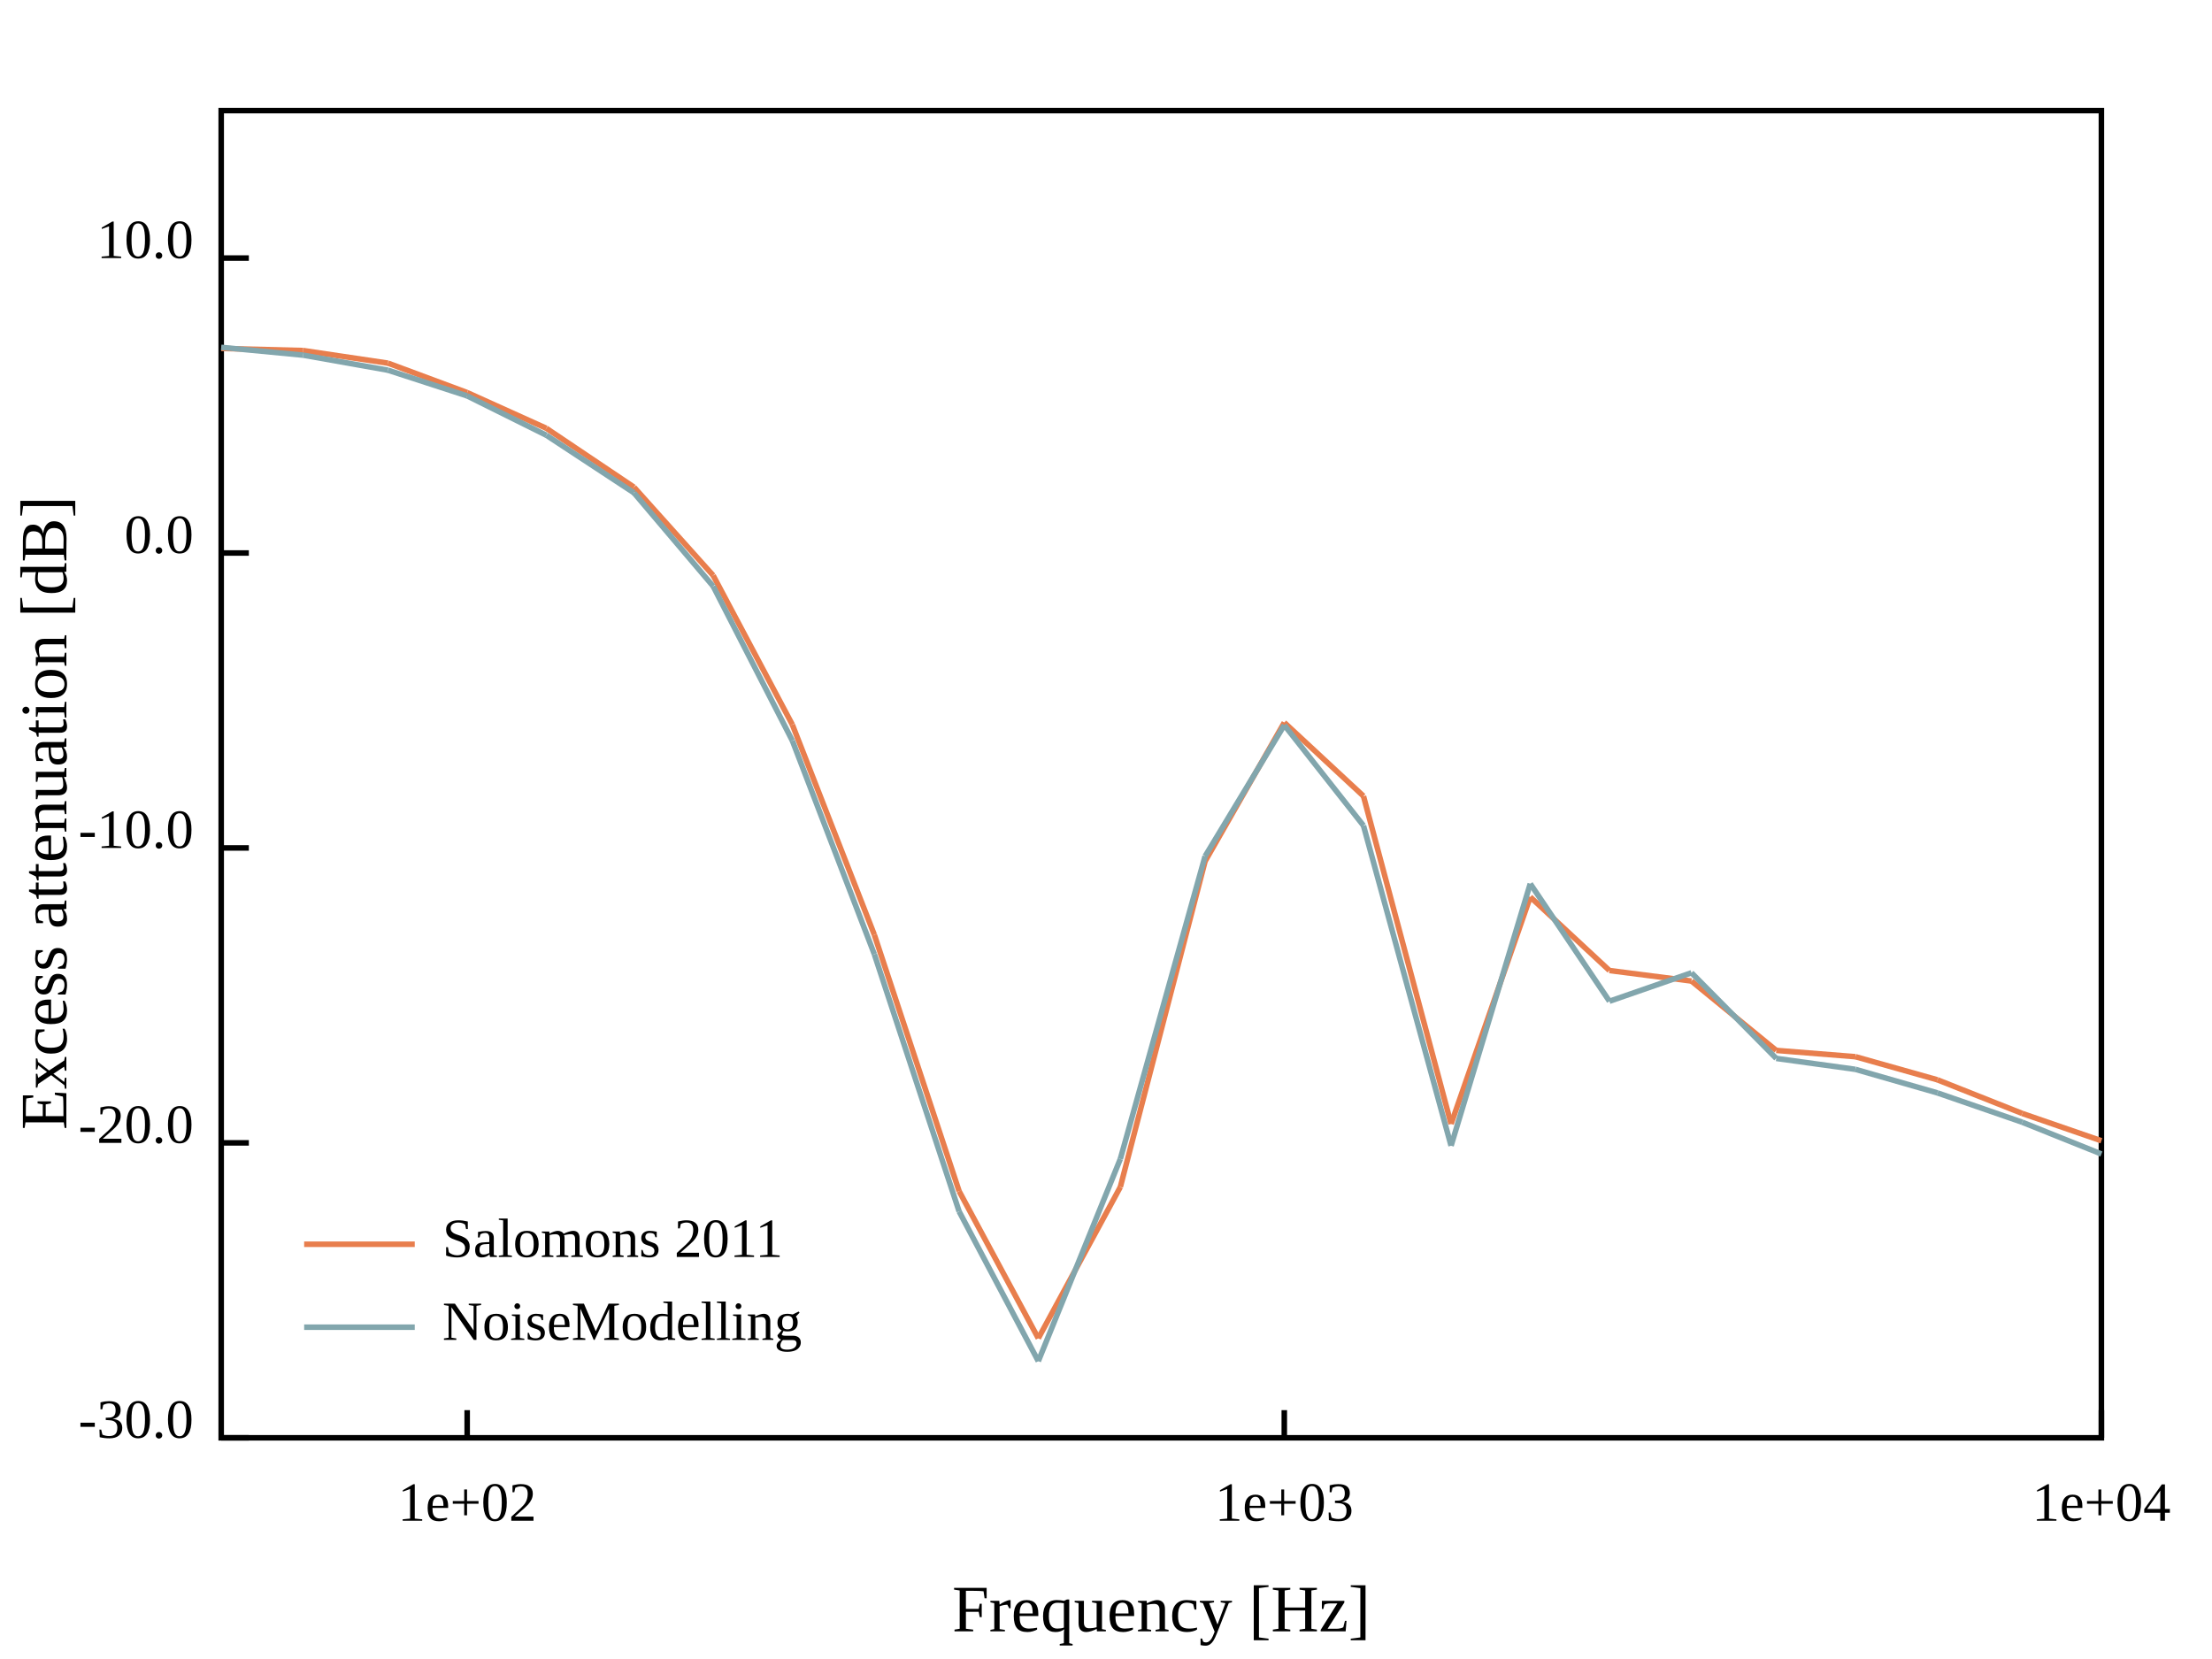
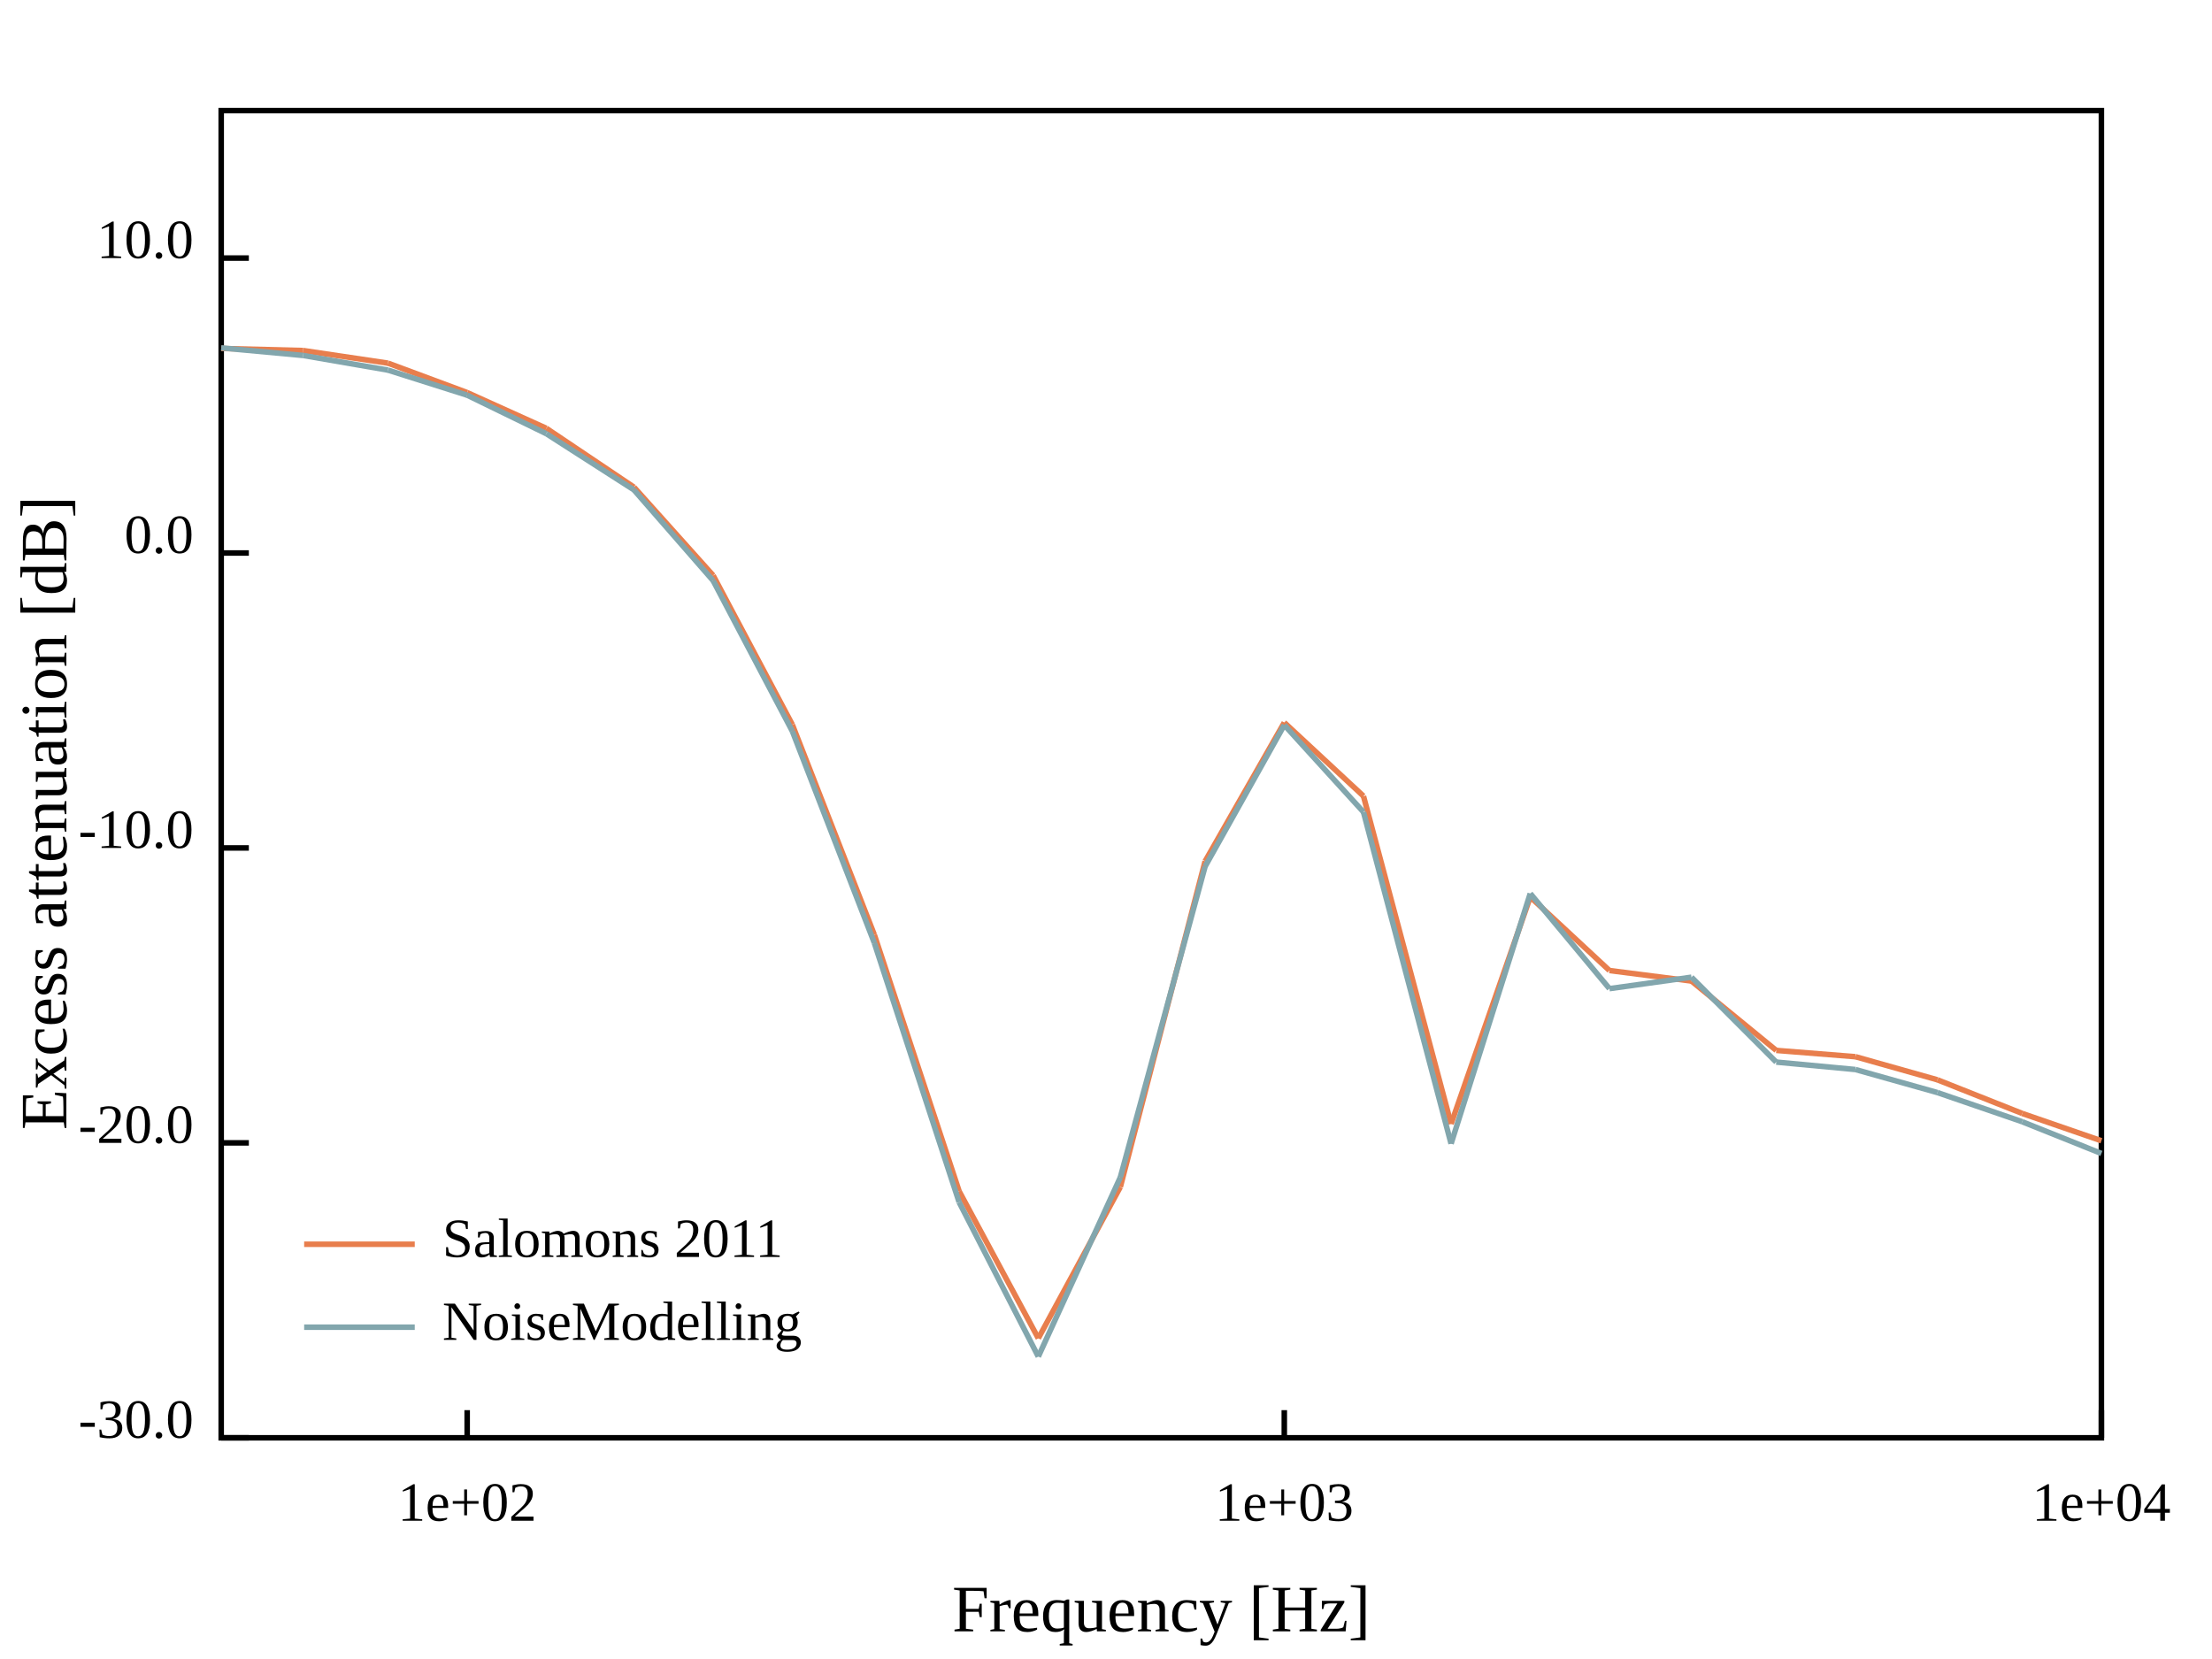
<svg xmlns="http://www.w3.org/2000/svg" height="300" width="400">
  <rect width="400" height="300" x="0" y="0" style="fill:white; stroke:none" />
  <rect width="340" height="240" x="40" y="20" style="fill:none; stroke-width:1;stroke:black" />
  <line x1="40" y1="260" x2="45" y2="260" style="fill:none; stroke-width:1; stroke:black" />
  <text x="35" y="260" text-anchor="end" style="stroke:none; fill:black; font-size:smaller">-30.0</text>
  <line x1="40" y1="206.667" x2="45" y2="206.667" style="fill:none; stroke-width:1; stroke:black" />
  <text x="35" y="206.667" text-anchor="end" style="stroke:none; fill:black; font-size:smaller">-20.0</text>
  <line x1="40" y1="153.333" x2="45" y2="153.333" style="fill:none; stroke-width:1; stroke:black" />
  <text x="35" y="153.333" text-anchor="end" style="stroke:none; fill:black; font-size:smaller">-10.0</text>
  <line x1="40" y1="100" x2="45" y2="100" style="fill:none; stroke-width:1; stroke:black" />
  <text x="35" y="100" text-anchor="end" style="stroke:none; fill:black; font-size:smaller">0.0</text>
  <line x1="40" y1="46.667" x2="45" y2="46.667" style="fill:none; stroke-width:1; stroke:black" />
  <text x="35" y="46.667" text-anchor="end" style="stroke:none; fill:black; font-size:smaller">10.0</text>
  <line x1="84.48" y1="260" x2="84.48" y2="255" style="fill:none; stroke-width:1; stroke:black" />
  <text x="84.48" y="275" text-anchor="middle" style="stroke:none; fill:black; font-size:smaller">1e+02</text>
  <line x1="232.24" y1="260" x2="232.24" y2="255" style="fill:none; stroke-width:1; stroke:black" />
  <text x="232.24" y="275" text-anchor="middle" style="stroke:none; fill:black; font-size:smaller">1e+03</text>
  <line x1="380" y1="260" x2="380" y2="255" style="fill:none; stroke-width:1; stroke:black" />
  <text x="380" y="275" text-anchor="middle" style="stroke:none; fill:black; font-size:smaller">1e+04</text>
  <line x1="40" y1="63.009" x2="54.831" y2="63.389" style="fill:none; stroke-width:1; stroke:rgb(232,126,77)" />
  <line x1="54.831" y1="63.389" x2="70.161" y2="65.669" style="fill:none; stroke-width:1; stroke:rgb(232,126,77)" />
  <line x1="70.161" y1="65.669" x2="84.48" y2="70.99" style="fill:none; stroke-width:1; stroke:rgb(232,126,77)" />
  <line x1="84.48" y1="70.99" x2="98.8" y2="77.451" style="fill:none; stroke-width:1; stroke:rgb(232,126,77)" />
  <line x1="98.8" y1="77.451" x2="114.641" y2="88.092" style="fill:none; stroke-width:1; stroke:rgb(232,126,77)" />
  <line x1="114.641" y1="88.092" x2="128.96" y2="104.054" style="fill:none; stroke-width:1; stroke:rgb(232,126,77)" />
  <line x1="128.96" y1="104.054" x2="143.28" y2="131.037" style="fill:none; stroke-width:1; stroke:rgb(232,126,77)" />
  <line x1="143.28" y1="131.037" x2="158.11" y2="169.042" style="fill:none; stroke-width:1; stroke:rgb(232,126,77)" />
  <line x1="158.11" y1="169.042" x2="173.441" y2="215.408" style="fill:none; stroke-width:1; stroke:rgb(232,126,77)" />
  <line x1="173.441" y1="215.408" x2="187.76" y2="242.011" style="fill:none; stroke-width:1; stroke:rgb(232,126,77)" />
  <line x1="187.76" y1="242.011" x2="202.591" y2="214.648" style="fill:none; stroke-width:1; stroke:rgb(232,126,77)" />
  <line x1="202.591" y1="214.648" x2="217.921" y2="155.74" style="fill:none; stroke-width:1; stroke:rgb(232,126,77)" />
  <line x1="217.921" y1="155.74" x2="232.24" y2="130.657" style="fill:none; stroke-width:1; stroke:rgb(232,126,77)" />
  <line x1="232.24" y1="130.657" x2="246.559" y2="143.959" style="fill:none; stroke-width:1; stroke:rgb(232,126,77)" />
  <line x1="246.559" y1="143.959" x2="262.401" y2="203.246" style="fill:none; stroke-width:1; stroke:rgb(232,126,77)" />
  <line x1="262.401" y1="203.246" x2="276.72" y2="162.201" style="fill:none; stroke-width:1; stroke:rgb(232,126,77)" />
  <line x1="276.72" y1="162.201" x2="291.04" y2="175.503" style="fill:none; stroke-width:1; stroke:rgb(232,126,77)" />
  <line x1="291.04" y1="175.503" x2="305.87" y2="177.403" style="fill:none; stroke-width:1; stroke:rgb(232,126,77)" />
  <line x1="305.87" y1="177.403" x2="321.2" y2="189.945" style="fill:none; stroke-width:1; stroke:rgb(232,126,77)" />
  <line x1="321.2" y1="189.945" x2="335.52" y2="191.085" style="fill:none; stroke-width:1; stroke:rgb(232,126,77)" />
  <line x1="335.52" y1="191.085" x2="350.351" y2="195.265" style="fill:none; stroke-width:1; stroke:rgb(232,126,77)" />
  <line x1="350.351" y1="195.265" x2="365.681" y2="201.346" style="fill:none; stroke-width:1; stroke:rgb(232,126,77)" />
  <line x1="365.681" y1="201.346" x2="380" y2="206.287" style="fill:none; stroke-width:1; stroke:rgb(232,126,77)" />
-   <line x1="40" y1="62.807" x2="54.831" y2="64.224" style="fill:none; stroke-width:1; stroke:rgb(130,166,173)" />
-   <line x1="54.831" y1="64.224" x2="70.161" y2="66.943" style="fill:none; stroke-width:1; stroke:rgb(130,166,173)" />
-   <line x1="70.161" y1="66.943" x2="84.48" y2="71.593" style="fill:none; stroke-width:1; stroke:rgb(130,166,173)" />
-   <line x1="84.48" y1="71.593" x2="98.8" y2="78.707" style="fill:none; stroke-width:1; stroke:rgb(130,166,173)" />
-   <line x1="98.8" y1="78.707" x2="114.641" y2="89.121" style="fill:none; stroke-width:1; stroke:rgb(130,166,173)" />
-   <line x1="114.641" y1="89.121" x2="128.96" y2="106.008" style="fill:none; stroke-width:1; stroke:rgb(130,166,173)" />
-   <line x1="128.96" y1="106.008" x2="143.28" y2="133.934" style="fill:none; stroke-width:1; stroke:rgb(130,166,173)" />
-   <line x1="143.28" y1="133.934" x2="158.11" y2="172.56" style="fill:none; stroke-width:1; stroke:rgb(130,166,173)" />
-   <line x1="158.11" y1="172.56" x2="173.441" y2="219.074" style="fill:none; stroke-width:1; stroke:rgb(130,166,173)" />
-   <line x1="173.441" y1="219.074" x2="187.76" y2="246.149" style="fill:none; stroke-width:1; stroke:rgb(130,166,173)" />
-   <line x1="187.76" y1="246.149" x2="202.591" y2="209.575" style="fill:none; stroke-width:1; stroke:rgb(130,166,173)" />
-   <line x1="202.591" y1="209.575" x2="217.921" y2="154.823" style="fill:none; stroke-width:1; stroke:rgb(130,166,173)" />
-   <line x1="217.921" y1="154.823" x2="232.24" y2="131.126" style="fill:none; stroke-width:1; stroke:rgb(130,166,173)" />
-   <line x1="232.24" y1="131.126" x2="246.559" y2="149.297" style="fill:none; stroke-width:1; stroke:rgb(130,166,173)" />
-   <line x1="246.559" y1="149.297" x2="262.401" y2="207.192" style="fill:none; stroke-width:1; stroke:rgb(130,166,173)" />
-   <line x1="262.401" y1="207.192" x2="276.72" y2="159.804" style="fill:none; stroke-width:1; stroke:rgb(130,166,173)" />
-   <line x1="276.72" y1="159.804" x2="291.04" y2="181.055" style="fill:none; stroke-width:1; stroke:rgb(130,166,173)" />
-   <line x1="291.04" y1="181.055" x2="305.87" y2="175.911" style="fill:none; stroke-width:1; stroke:rgb(130,166,173)" />
-   <line x1="305.87" y1="175.911" x2="321.2" y2="191.396" style="fill:none; stroke-width:1; stroke:rgb(130,166,173)" />
-   <line x1="321.2" y1="191.396" x2="335.52" y2="193.372" style="fill:none; stroke-width:1; stroke:rgb(130,166,173)" />
-   <line x1="335.52" y1="193.372" x2="350.351" y2="197.632" style="fill:none; stroke-width:1; stroke:rgb(130,166,173)" />
-   <line x1="350.351" y1="197.632" x2="365.681" y2="202.934" style="fill:none; stroke-width:1; stroke:rgb(130,166,173)" />
-   <line x1="365.681" y1="202.934" x2="380" y2="208.679" style="fill:none; stroke-width:1; stroke:rgb(130,166,173)" />
+   <line x1="40" y1="62.905" x2="54.831" y2="64.28" style="fill:none; stroke-width:1; stroke:rgb(130,166,173)" />
+   <line x1="54.831" y1="64.28" x2="70.161" y2="66.927" style="fill:none; stroke-width:1; stroke:rgb(130,166,173)" />
+   <line x1="70.161" y1="66.927" x2="84.48" y2="71.461" style="fill:none; stroke-width:1; stroke:rgb(130,166,173)" />
+   <line x1="84.48" y1="71.461" x2="98.8" y2="78.43" style="fill:none; stroke-width:1; stroke:rgb(130,166,173)" />
+   <line x1="98.8" y1="78.43" x2="114.641" y2="88.591" style="fill:none; stroke-width:1; stroke:rgb(130,166,173)" />
+   <line x1="114.641" y1="88.591" x2="128.96" y2="105.003" style="fill:none; stroke-width:1; stroke:rgb(130,166,173)" />
+   <line x1="128.96" y1="105.003" x2="143.28" y2="132.226" style="fill:none; stroke-width:1; stroke:rgb(130,166,173)" />
+   <line x1="143.28" y1="132.226" x2="158.11" y2="170.518" style="fill:none; stroke-width:1; stroke:rgb(130,166,173)" />
+   <line x1="158.11" y1="170.518" x2="173.441" y2="217.399" style="fill:none; stroke-width:1; stroke:rgb(130,166,173)" />
+   <line x1="173.441" y1="217.399" x2="187.76" y2="245.32" style="fill:none; stroke-width:1; stroke:rgb(130,166,173)" />
+   <line x1="187.76" y1="245.32" x2="202.591" y2="212.9" style="fill:none; stroke-width:1; stroke:rgb(130,166,173)" />
+   <line x1="202.591" y1="212.9" x2="217.921" y2="156.688" style="fill:none; stroke-width:1; stroke:rgb(130,166,173)" />
+   <line x1="217.921" y1="156.688" x2="232.24" y2="131.106" style="fill:none; stroke-width:1; stroke:rgb(130,166,173)" />
+   <line x1="232.24" y1="131.106" x2="246.559" y2="146.841" style="fill:none; stroke-width:1; stroke:rgb(130,166,173)" />
+   <line x1="246.559" y1="146.841" x2="262.401" y2="206.82" style="fill:none; stroke-width:1; stroke:rgb(130,166,173)" />
+   <line x1="262.401" y1="206.82" x2="276.72" y2="161.57" style="fill:none; stroke-width:1; stroke:rgb(130,166,173)" />
+   <line x1="276.72" y1="161.57" x2="291.04" y2="178.776" style="fill:none; stroke-width:1; stroke:rgb(130,166,173)" />
+   <line x1="291.04" y1="178.776" x2="305.87" y2="176.707" style="fill:none; stroke-width:1; stroke:rgb(130,166,173)" />
+   <line x1="305.87" y1="176.707" x2="321.2" y2="192.059" style="fill:none; stroke-width:1; stroke:rgb(130,166,173)" />
+   <line x1="321.2" y1="192.059" x2="335.52" y2="193.403" style="fill:none; stroke-width:1; stroke:rgb(130,166,173)" />
+   <line x1="335.52" y1="193.403" x2="350.351" y2="197.572" style="fill:none; stroke-width:1; stroke:rgb(130,166,173)" />
+   <line x1="350.351" y1="197.572" x2="365.681" y2="202.845" style="fill:none; stroke-width:1; stroke:rgb(130,166,173)" />
+   <line x1="365.681" y1="202.845" x2="380" y2="208.584" style="fill:none; stroke-width:1; stroke:rgb(130,166,173)" />
  <text x="210" y="295" text-anchor="middle" style="stroke:none; fill:black">Frequency [Hz]</text>
  <text x="5" y="140" transform="rotate(-90, 12, 140)" text-anchor="middle" style="stroke:none; fill:black">Excess attenuation [dB]</text>
  <line x1="55" y1="225" x2="75" y2="225" style="fill:none; stroke-width:1; stroke:rgb(232,126,77)" />
  <text x="80" y="225" dominant-baseline="middle" style="stroke:none; fill:black; font-size:smaller">Salomons 2011</text>
  <line x1="55" y1="240" x2="75" y2="240" style="fill:none; stroke-width:1; stroke:rgb(130,166,173)" />
  <text x="80" y="240" dominant-baseline="middle" style="stroke:none; fill:black; font-size:smaller">NoiseModelling</text>
</svg>
